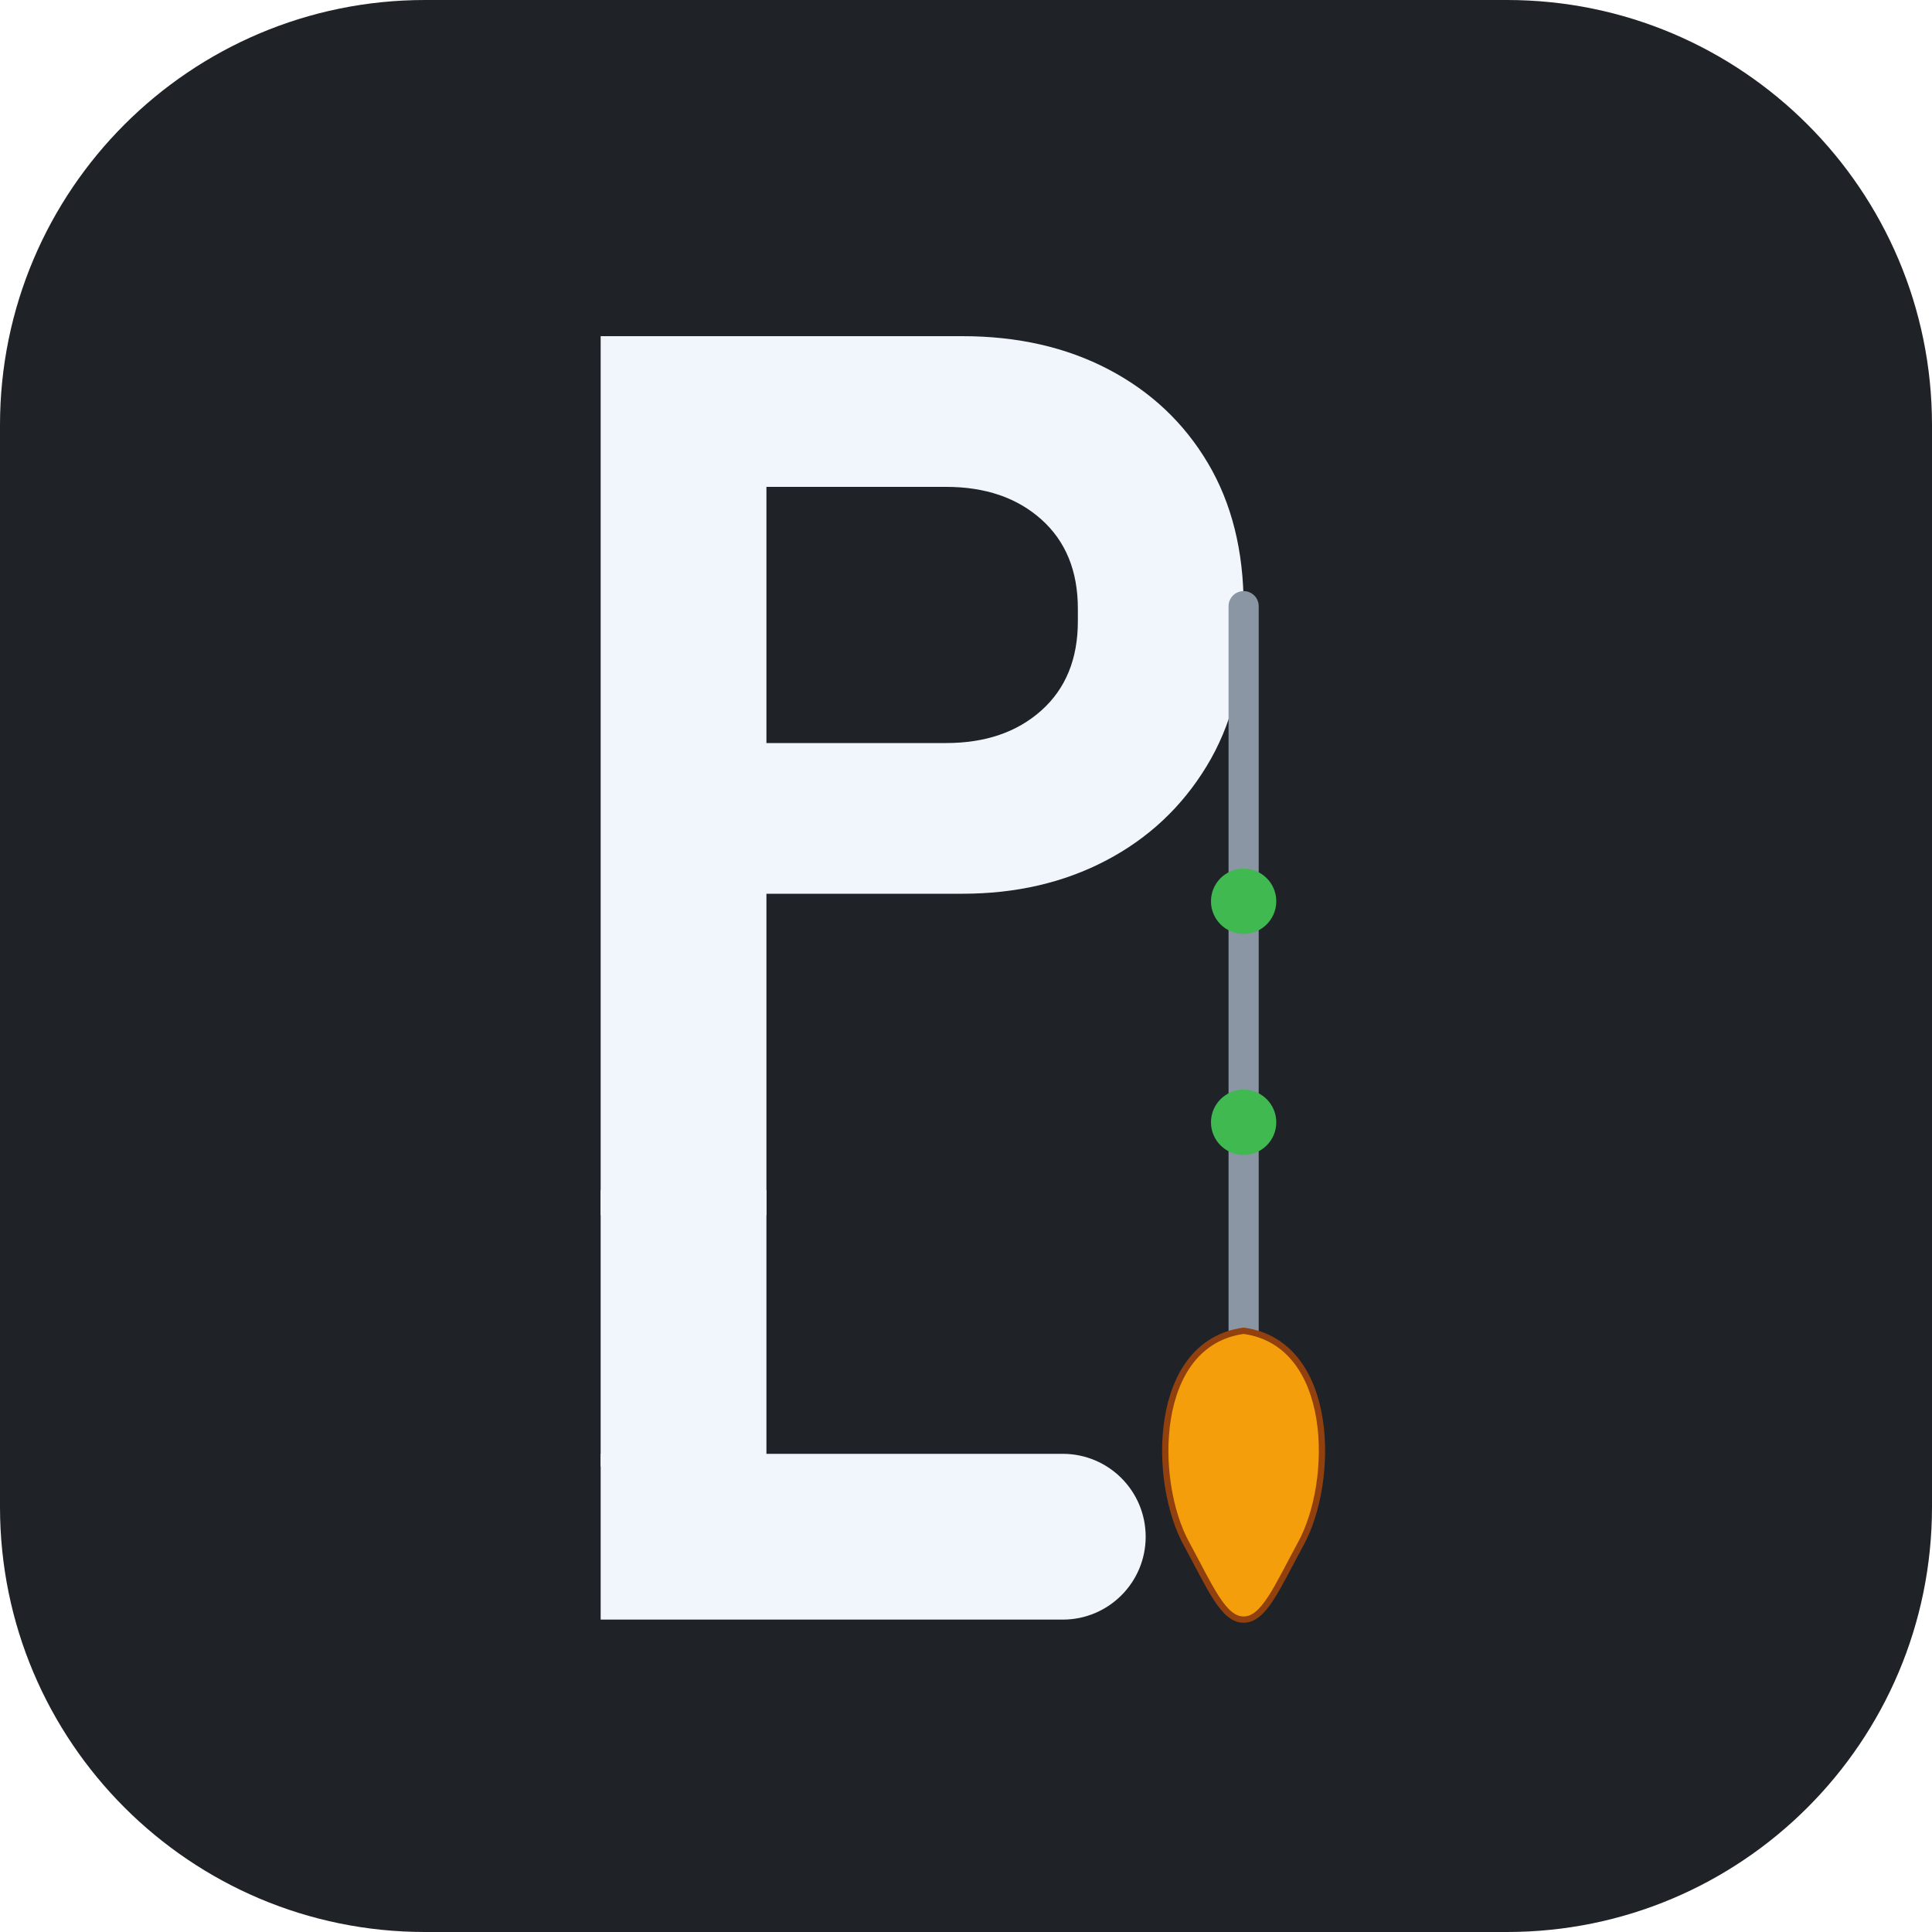
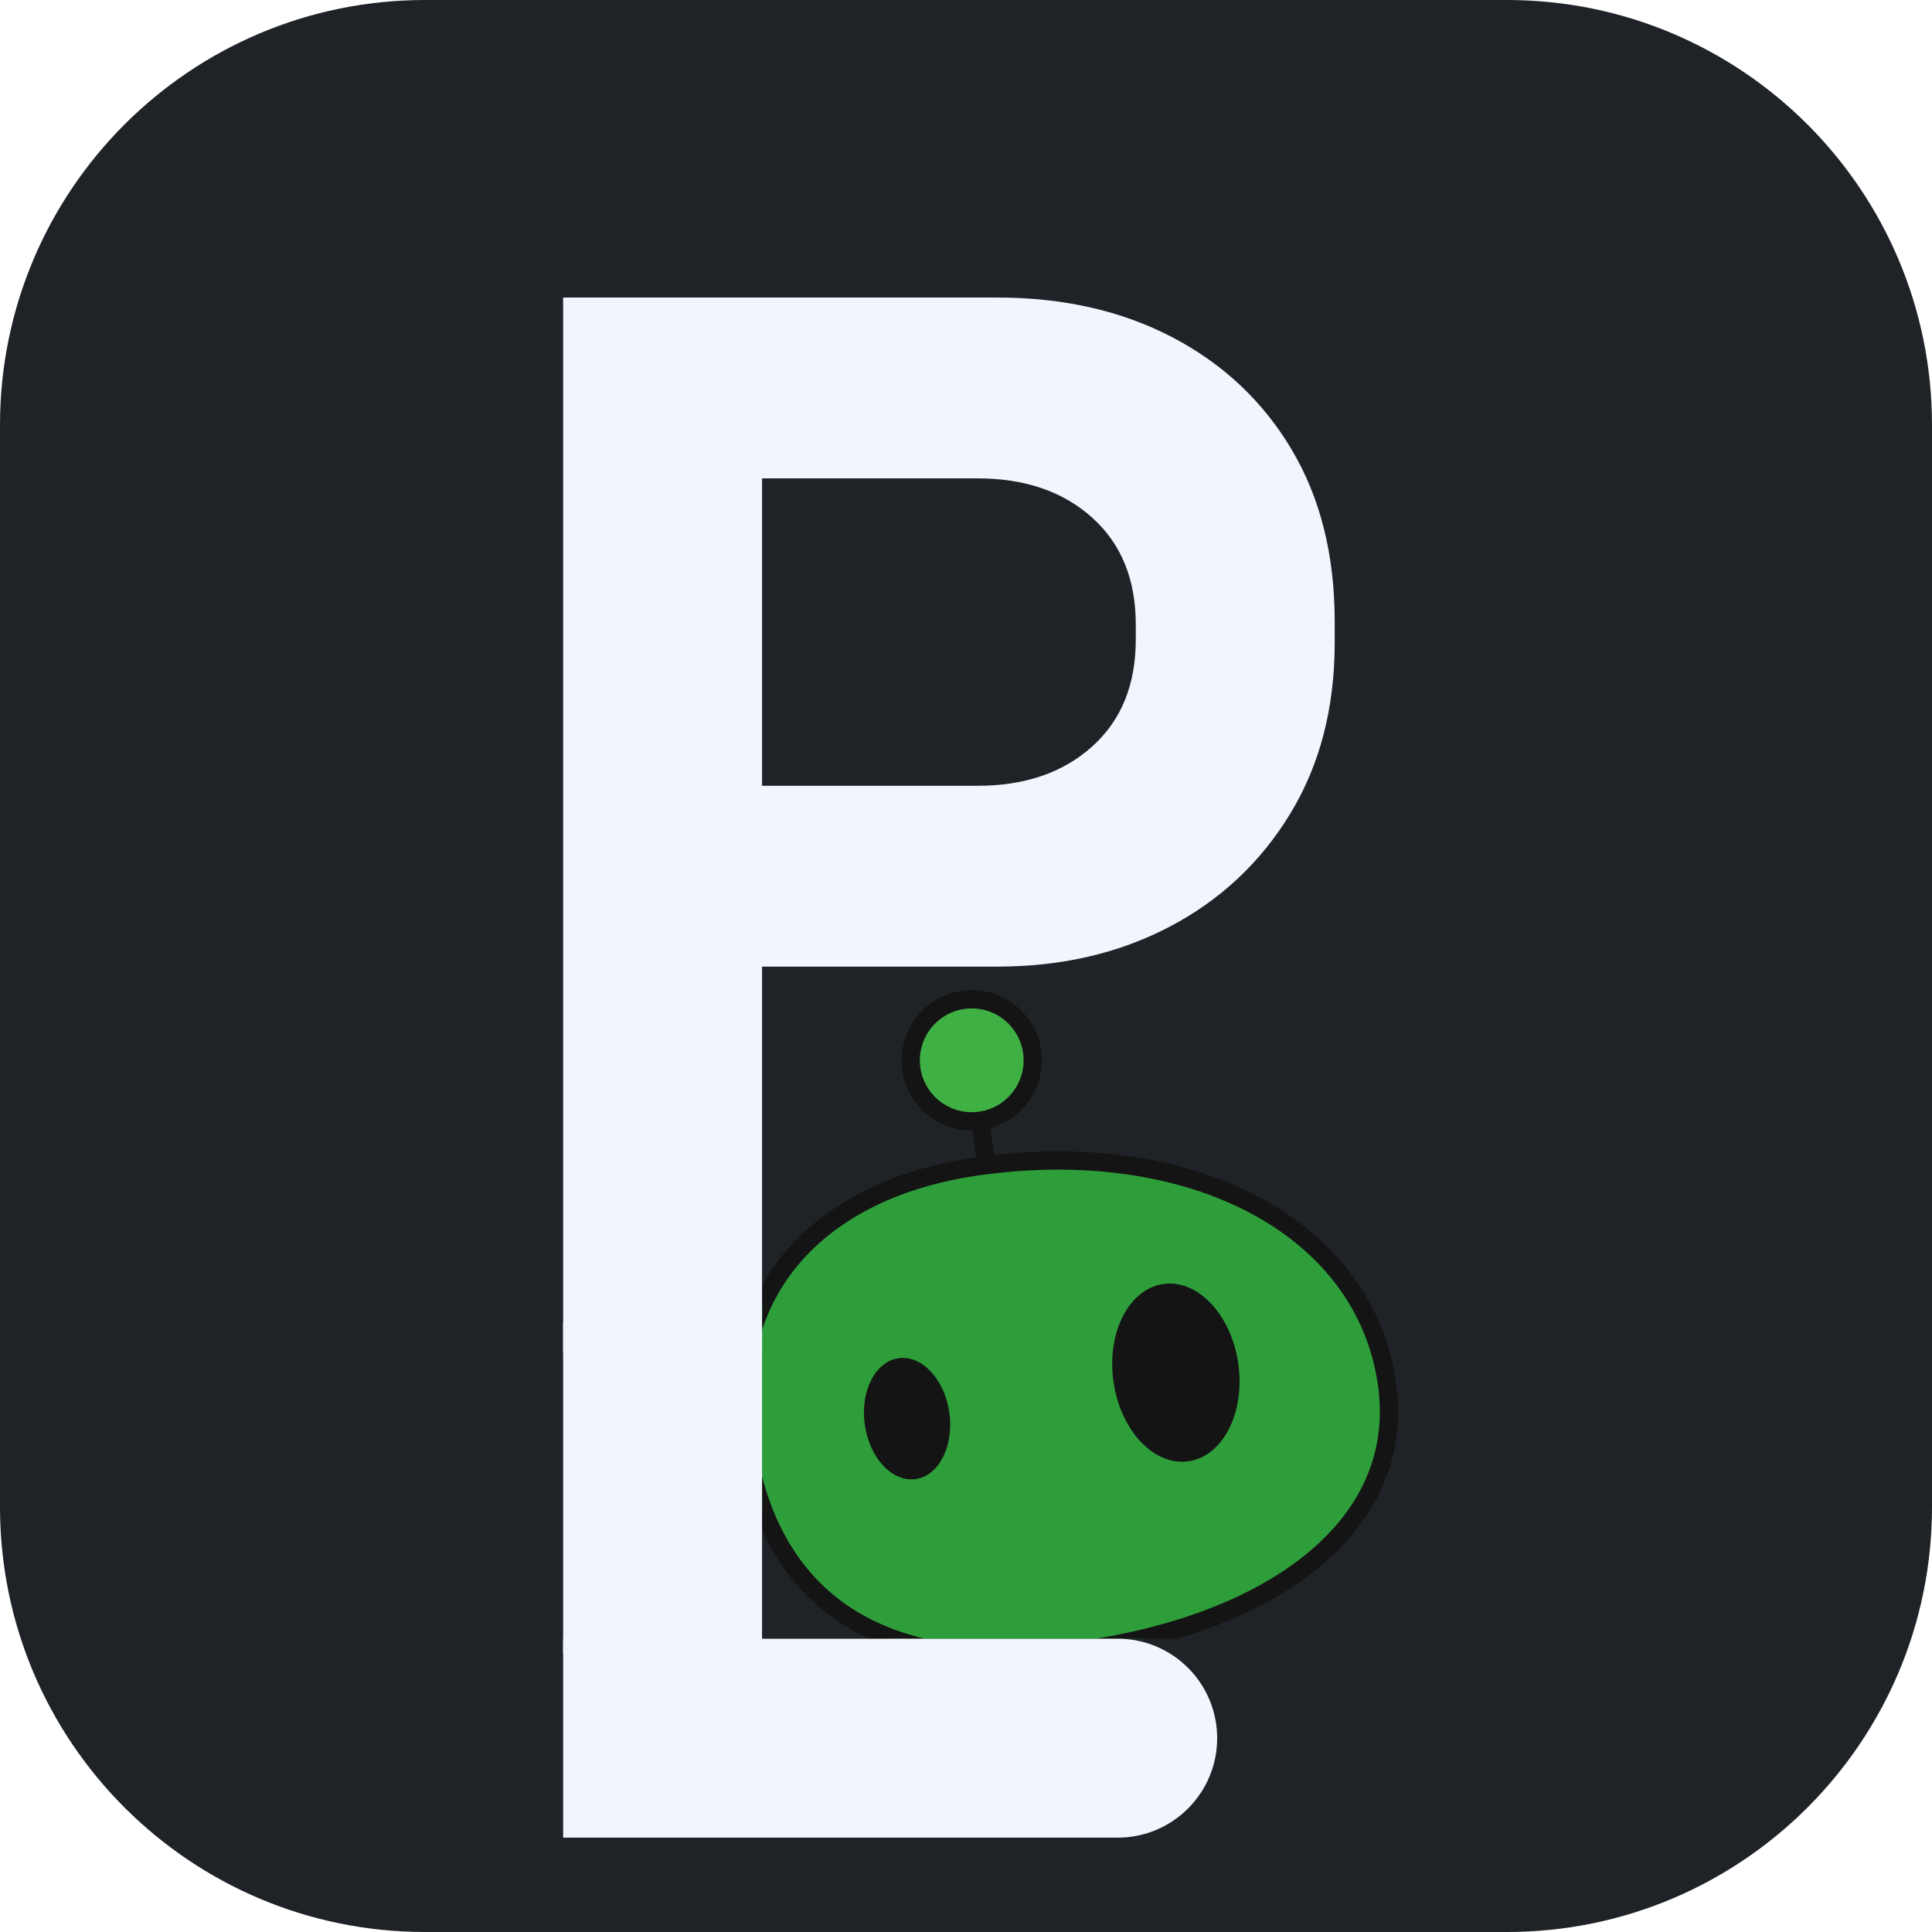
<svg xmlns="http://www.w3.org/2000/svg" viewBox="0 0 100 100" role="img" aria-label="plumb-line">
  <rect width="100" height="100" rx="22" fill="#1f2328" />
-   <g transform="translate(26.8,-2.1) scale(0.65)">
+   <defs>
+     <clipPath id="notch-fav">
+       <rect x="19.8" y="60" width="60" height="59" />
+     </clipPath>
+   </defs>
+   <g transform="translate(24,-8) scale(0.78)">
+     <g clip-path="url(#notch-fav)">
+       <g transform="translate(40,104) rotate(-8) scale(0.135) translate(-322,-330)">
+         <g fill="none" stroke="#141414" stroke-width="9" stroke-linecap="round" stroke-linejoin="round">
+           <line x1="300" y1="180" x2="300" y2="206" />
+           <circle cx="300" cy="152" r="30" fill="#3fb043" />
+           <path fill="#2e9e3a" d="M 296 204 C 218 204 166 246 164 316 C 162 388 200 440 292 446 C 396 452 480 414 480 338 C 480 260 402 204 296 204 Z" />
+           <ellipse cx="244" cy="322" rx="21" ry="30" fill="#141414" stroke="none" />
+           <ellipse cx="378" cy="318" rx="31" ry="44" fill="#141414" stroke="none" />
+         </g>
+       </g>
+     </g>
    <path d="M19.80 100L6.60 100L6.60 30L35.40 30Q42 30 47.05 32.65Q52.10 35.30 54.95 40.10Q57.80 44.90 57.80 51.50L57.80 52.90Q57.80 59.40 54.85 64.25Q51.90 69.10 46.85 71.75Q41.80 74.40 35.40 74.40L19.80 74.40L19.80 100M19.80 42L19.80 62.40L34.10 62.40Q38.80 62.40 41.70 59.80Q44.60 57.20 44.60 52.70L44.60 51.70Q44.60 47.20 41.70 44.60Q38.80 42 34.10 42" fill="#f0f6fc" />
    <rect x="6.6" y="98.0" width="13.2" height="22.0" fill="#f0f6fc" />
    <path d="M6.6 119 L43.4 119 A6.6 6.6 0 0 1 43.4 132.2 L6.6 132.2 Z" fill="#f0f6fc" />
-     <line x1="57.8" y1="51.5" x2="57.8" y2="109.5" stroke="#8a96a3" stroke-width="2.4" stroke-linecap="round" />
-     <circle cx="57.8" cy="75.0" r="2.6" fill="#3fb950" />
-     <circle cx="57.8" cy="92.6" r="2.6" fill="#3fb950" />
-     <path d="M 57.8,109.2 C 65.1,110.2 65.1,121.2 62.33,126.2 C 60.43,129.7 59.41,132.2 57.8,132.2 C 56.19,132.2 55.17,129.7 53.27,126.2 C 50.5,121.2 50.5,110.2 57.8,109.2 Z" fill="#f59e0b" stroke="#92400e" stroke-width="0.5" />
  </g>
</svg>
